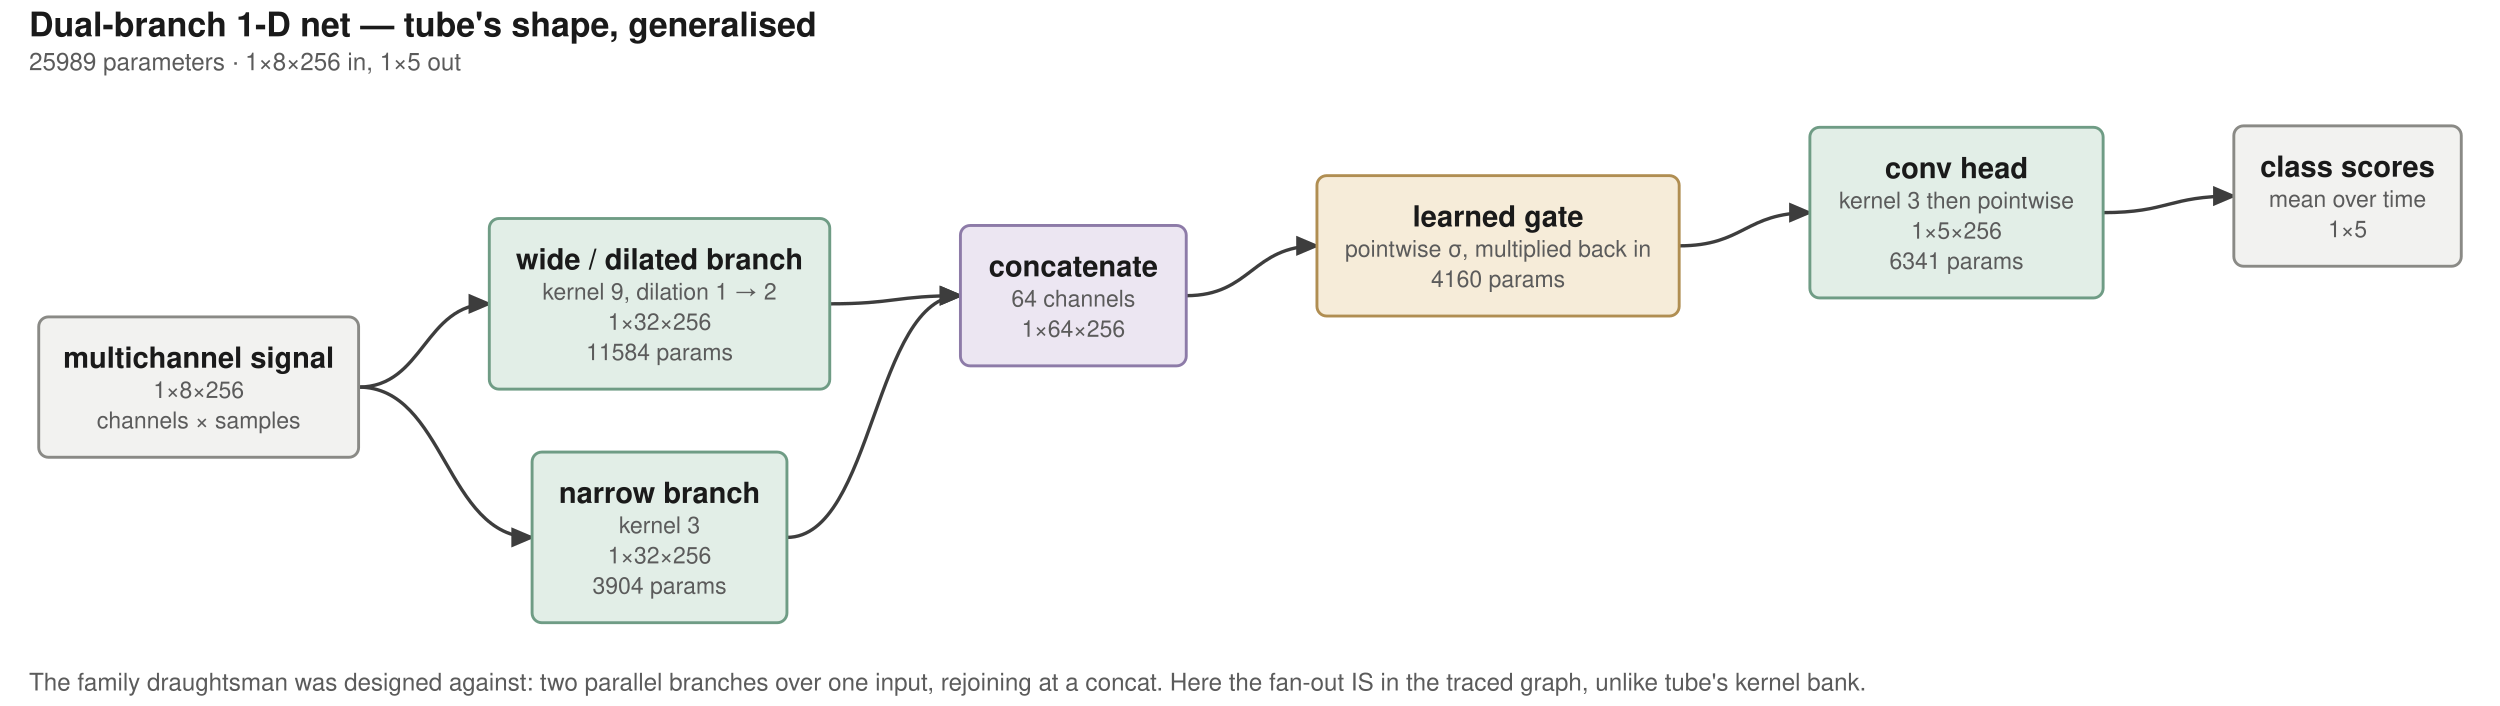
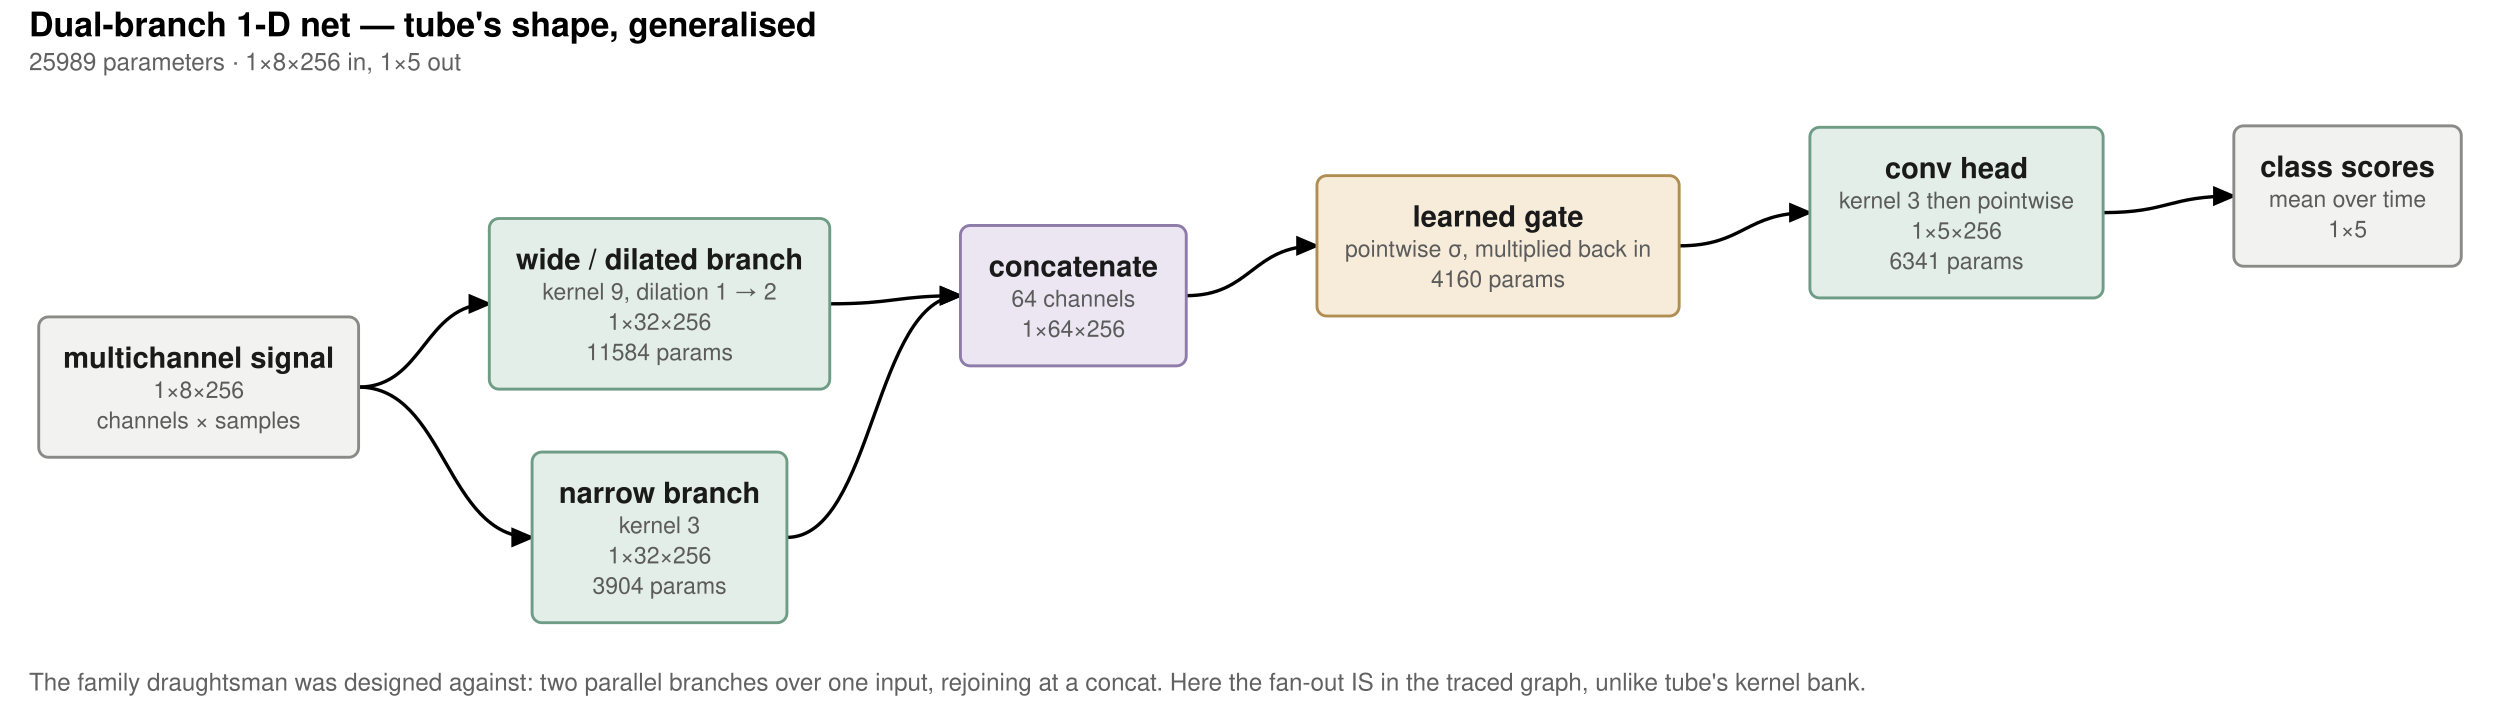
<svg xmlns="http://www.w3.org/2000/svg" class="draughtsman" role="img" aria-label="Dual-branch 1-D net — tube's shape, generalised" viewBox="0 0 1032.9 291.28" width="1032.9" height="291.28">
  <defs>
    <marker id="ds-arrow" viewBox="0 0 8 8" refX="7" refY="4" markerWidth="7" markerHeight="7" orient="auto-start-reverse">
-       <path d="M0 0.6 L8 4 L0 7.4 Z" style="fill:#3d3d3d" />
+       <path d="M0 0.6 L8 4 L0 7.4 Z" style="fill:currentColor" />
    </marker>
  </defs>
-   <text class="ds-title" x="12" y="15" style="font-family:Helvetica Neue, Helvetica, Arial, sans-serif;font-size:14px;font-weight:600;fill:#1a1a1a">Dual-branch 1-D net — tube's shape, generalised</text>
-   <text class="ds-subtitle" x="12" y="29" style="font-family:Helvetica Neue, Helvetica, Arial, sans-serif;font-size:10px;fill:#5b5b5b">25989 parameters · 1×8×256 in, 1×5 out</text>
+   <text class="ds-title" x="12" y="15" style="font-family:Helvetica Neue, Helvetica, Arial, sans-serif;font-size:14px;font-weight:600;fill:currentColor">Dual-branch 1-D net — tube's shape, generalised</text>
+   <text class="ds-subtitle" x="12" y="29" style="font-family:Helvetica Neue, Helvetica, Arial, sans-serif;font-size:10px;fill:currentColor;opacity:0.62">25989 parameters · 1×8×256 in, 1×5 out</text>
  <g class="ds-body" transform="translate(0 36)">
-     <path class="ds-edge ds-edge-solid" data-from="signal" data-to="slow" d="M148.16 123.93 C175.16 123.93 175.16 89.53 202.16 89.53" style="fill:none;stroke:#3d3d3d;stroke-width:1.4" marker-end="url(#ds-arrow)" />
-     <path class="ds-edge ds-edge-solid" data-from="signal" data-to="fast" d="M148.16 123.93 C184 123.93 184 186.03 219.84 186.03" style="fill:none;stroke:#3d3d3d;stroke-width:1.4" marker-end="url(#ds-arrow)" />
-     <path class="ds-edge ds-edge-solid" data-from="slow" data-to="concat" d="M342.81 89.53 C369.81 89.53 369.81 86.16 396.81 86.16" style="fill:none;stroke:#3d3d3d;stroke-width:1.4" marker-end="url(#ds-arrow)" />
-     <path class="ds-edge ds-edge-solid" data-from="fast" data-to="concat" d="M325.13 186.03 C360.97 186.03 360.97 86.16 396.81 86.16" style="fill:none;stroke:#3d3d3d;stroke-width:1.4" marker-end="url(#ds-arrow)" />
-     <path class="ds-edge ds-edge-solid" data-from="concat" data-to="gate" d="M490.11 86.16 C517.11 86.16 517.11 65.57 544.11 65.57" style="fill:none;stroke:#3d3d3d;stroke-width:1.4" marker-end="url(#ds-arrow)" />
-     <path class="ds-edge ds-edge-solid" data-from="gate" data-to="head" d="M693.77 65.57 C720.77 65.57 720.77 51.85 747.77 51.85" style="fill:none;stroke:#3d3d3d;stroke-width:1.4" marker-end="url(#ds-arrow)" />
-     <path class="ds-edge ds-edge-solid" data-from="head" data-to="score" d="M868.93 51.85 C895.93 51.85 895.93 45 922.93 45" style="fill:none;stroke:#3d3d3d;stroke-width:1.4" marker-end="url(#ds-arrow)" />
+     <path class="ds-edge ds-edge-solid" data-from="signal" data-to="slow" d="M148.16 123.93 C175.16 123.93 175.16 89.53 202.16 89.53" style="fill:none;stroke:currentColor;stroke-width:1.4" marker-end="url(#ds-arrow)" />
+     <path class="ds-edge ds-edge-solid" data-from="signal" data-to="fast" d="M148.16 123.93 C184 123.93 184 186.03 219.84 186.03" style="fill:none;stroke:currentColor;stroke-width:1.4" marker-end="url(#ds-arrow)" />
+     <path class="ds-edge ds-edge-solid" data-from="slow" data-to="concat" d="M342.81 89.53 C369.81 89.53 369.81 86.16 396.81 86.16" style="fill:none;stroke:currentColor;stroke-width:1.4" marker-end="url(#ds-arrow)" />
+     <path class="ds-edge ds-edge-solid" data-from="fast" data-to="concat" d="M325.13 186.03 C360.97 186.03 360.97 86.16 396.81 86.16" style="fill:none;stroke:currentColor;stroke-width:1.4" marker-end="url(#ds-arrow)" />
+     <path class="ds-edge ds-edge-solid" data-from="concat" data-to="gate" d="M490.11 86.16 C517.11 86.16 517.11 65.57 544.11 65.57" style="fill:none;stroke:currentColor;stroke-width:1.4" marker-end="url(#ds-arrow)" />
+     <path class="ds-edge ds-edge-solid" data-from="gate" data-to="head" d="M693.77 65.57 C720.77 65.57 720.77 51.85 747.77 51.85" style="fill:none;stroke:currentColor;stroke-width:1.4" marker-end="url(#ds-arrow)" />
+     <path class="ds-edge ds-edge-solid" data-from="head" data-to="score" d="M868.93 51.85 C895.93 51.85 895.93 45 922.93 45" style="fill:none;stroke:currentColor;stroke-width:1.4" marker-end="url(#ds-arrow)" />
    <g class="ds-stage ds-kind-input" data-stage="signal">
      <rect x="16" y="94.93" width="132.16" height="58" rx="4" style="fill:#f2f2f0;stroke:#8a8a86;stroke-width:1.2" />
      <text x="82.08" y="115.93" text-anchor="middle" style="font-family:Helvetica Neue, Helvetica, Arial, sans-serif;font-size:12.0px;font-weight:600;fill:#1a1a1a">multichannel signal</text>
      <text x="82.08" y="128.43" text-anchor="middle" style="font-family:Helvetica Neue, Helvetica, Arial, sans-serif;font-size:9.5px;fill:#5b5b5b">1×8×256</text>
      <text x="82.08" y="140.93" text-anchor="middle" style="font-family:Helvetica Neue, Helvetica, Arial, sans-serif;font-size:9.5px;fill:#5b5b5b">channels × samples</text>
    </g>
    <g class="ds-stage ds-kind-conv" data-stage="slow">
      <rect x="202.16" y="54.28" width="140.66" height="70.5" rx="4" style="fill:#e2eee7;stroke:#6f9c85;stroke-width:1.2" />
      <text x="272.49" y="75.28" text-anchor="middle" style="font-family:Helvetica Neue, Helvetica, Arial, sans-serif;font-size:12.0px;font-weight:600;fill:#1a1a1a">wide / dilated branch</text>
      <text x="272.49" y="87.78" text-anchor="middle" style="font-family:Helvetica Neue, Helvetica, Arial, sans-serif;font-size:9.5px;fill:#5b5b5b">kernel 9, dilation 1 → 2</text>
      <text x="272.49" y="100.28" text-anchor="middle" style="font-family:Helvetica Neue, Helvetica, Arial, sans-serif;font-size:9.5px;fill:#5b5b5b">1×32×256</text>
      <text x="272.49" y="112.78" text-anchor="middle" style="font-family:Helvetica Neue, Helvetica, Arial, sans-serif;font-size:9.5px;fill:#5b5b5b">11584 params</text>
    </g>
    <g class="ds-stage ds-kind-conv" data-stage="fast">
      <rect x="219.84" y="150.78" width="105.29" height="70.5" rx="4" style="fill:#e2eee7;stroke:#6f9c85;stroke-width:1.2" />
      <text x="272.49" y="171.78" text-anchor="middle" style="font-family:Helvetica Neue, Helvetica, Arial, sans-serif;font-size:12.0px;font-weight:600;fill:#1a1a1a">narrow branch</text>
      <text x="272.49" y="184.28" text-anchor="middle" style="font-family:Helvetica Neue, Helvetica, Arial, sans-serif;font-size:9.5px;fill:#5b5b5b">kernel 3</text>
      <text x="272.49" y="196.78" text-anchor="middle" style="font-family:Helvetica Neue, Helvetica, Arial, sans-serif;font-size:9.5px;fill:#5b5b5b">1×32×256</text>
      <text x="272.49" y="209.28" text-anchor="middle" style="font-family:Helvetica Neue, Helvetica, Arial, sans-serif;font-size:9.5px;fill:#5b5b5b">3904 params</text>
    </g>
    <g class="ds-stage ds-kind-concat" data-stage="concat">
      <rect x="396.81" y="57.16" width="93.3" height="58" rx="4" style="fill:#ece6f2;stroke:#8d7ba8;stroke-width:1.2" />
      <text x="443.46" y="78.16" text-anchor="middle" style="font-family:Helvetica Neue, Helvetica, Arial, sans-serif;font-size:12.0px;font-weight:600;fill:#1a1a1a">concatenate</text>
      <text x="443.46" y="90.66" text-anchor="middle" style="font-family:Helvetica Neue, Helvetica, Arial, sans-serif;font-size:9.5px;fill:#5b5b5b">64 channels</text>
      <text x="443.46" y="103.16" text-anchor="middle" style="font-family:Helvetica Neue, Helvetica, Arial, sans-serif;font-size:9.5px;fill:#5b5b5b">1×64×256</text>
    </g>
    <g class="ds-stage ds-kind-kernel" data-stage="gate">
      <rect x="544.11" y="36.57" width="149.66" height="58" rx="4" style="fill:#f6ecd9;stroke:#b08e52;stroke-width:1.2" />
      <text x="618.94" y="57.57" text-anchor="middle" style="font-family:Helvetica Neue, Helvetica, Arial, sans-serif;font-size:12.0px;font-weight:600;fill:#1a1a1a">learned gate</text>
      <text x="618.94" y="70.07" text-anchor="middle" style="font-family:Helvetica Neue, Helvetica, Arial, sans-serif;font-size:9.5px;fill:#5b5b5b">pointwise σ, multiplied back in</text>
      <text x="618.94" y="82.57" text-anchor="middle" style="font-family:Helvetica Neue, Helvetica, Arial, sans-serif;font-size:9.5px;fill:#5b5b5b">4160 params</text>
    </g>
    <g class="ds-stage ds-kind-stack" data-stage="head">
      <rect x="747.77" y="16.6" width="121.16" height="70.5" rx="4" style="fill:#e2eee7;stroke:#6f9c85;stroke-width:1.2" />
      <text x="808.35" y="37.6" text-anchor="middle" style="font-family:Helvetica Neue, Helvetica, Arial, sans-serif;font-size:12.0px;font-weight:600;fill:#1a1a1a">conv head</text>
      <text x="808.35" y="50.1" text-anchor="middle" style="font-family:Helvetica Neue, Helvetica, Arial, sans-serif;font-size:9.5px;fill:#5b5b5b">kernel 3 then pointwise</text>
      <text x="808.35" y="62.6" text-anchor="middle" style="font-family:Helvetica Neue, Helvetica, Arial, sans-serif;font-size:9.5px;fill:#5b5b5b">1×5×256</text>
      <text x="808.35" y="75.1" text-anchor="middle" style="font-family:Helvetica Neue, Helvetica, Arial, sans-serif;font-size:9.5px;fill:#5b5b5b">6341 params</text>
    </g>
    <g class="ds-stage ds-kind-output" data-stage="score">
      <rect x="922.93" y="16" width="93.97" height="58" rx="4" style="fill:#f2f2f0;stroke:#8a8a86;stroke-width:1.2" />
      <text x="969.91" y="37" text-anchor="middle" style="font-family:Helvetica Neue, Helvetica, Arial, sans-serif;font-size:12.0px;font-weight:600;fill:#1a1a1a">class scores</text>
      <text x="969.91" y="49.5" text-anchor="middle" style="font-family:Helvetica Neue, Helvetica, Arial, sans-serif;font-size:9.5px;fill:#5b5b5b">mean over time</text>
      <text x="969.91" y="62" text-anchor="middle" style="font-family:Helvetica Neue, Helvetica, Arial, sans-serif;font-size:9.5px;fill:#5b5b5b">1×5</text>
    </g>
  </g>
-   <text class="ds-caption" x="12" y="285.28" style="font-family:Helvetica Neue, Helvetica, Arial, sans-serif;font-size:10.0px;fill:#5b5b5b">The family draughtsman was designed against: two parallel branches over one input, rejoining at a concat. Here the fan-out IS in the traced graph, unlike tube's kernel bank.</text>
+   <text class="ds-caption" x="12" y="285.28" style="font-family:Helvetica Neue, Helvetica, Arial, sans-serif;font-size:10.0px;fill:currentColor;opacity:0.62">The family draughtsman was designed against: two parallel branches over one input, rejoining at a concat. Here the fan-out IS in the traced graph, unlike tube's kernel bank.</text>
</svg>
